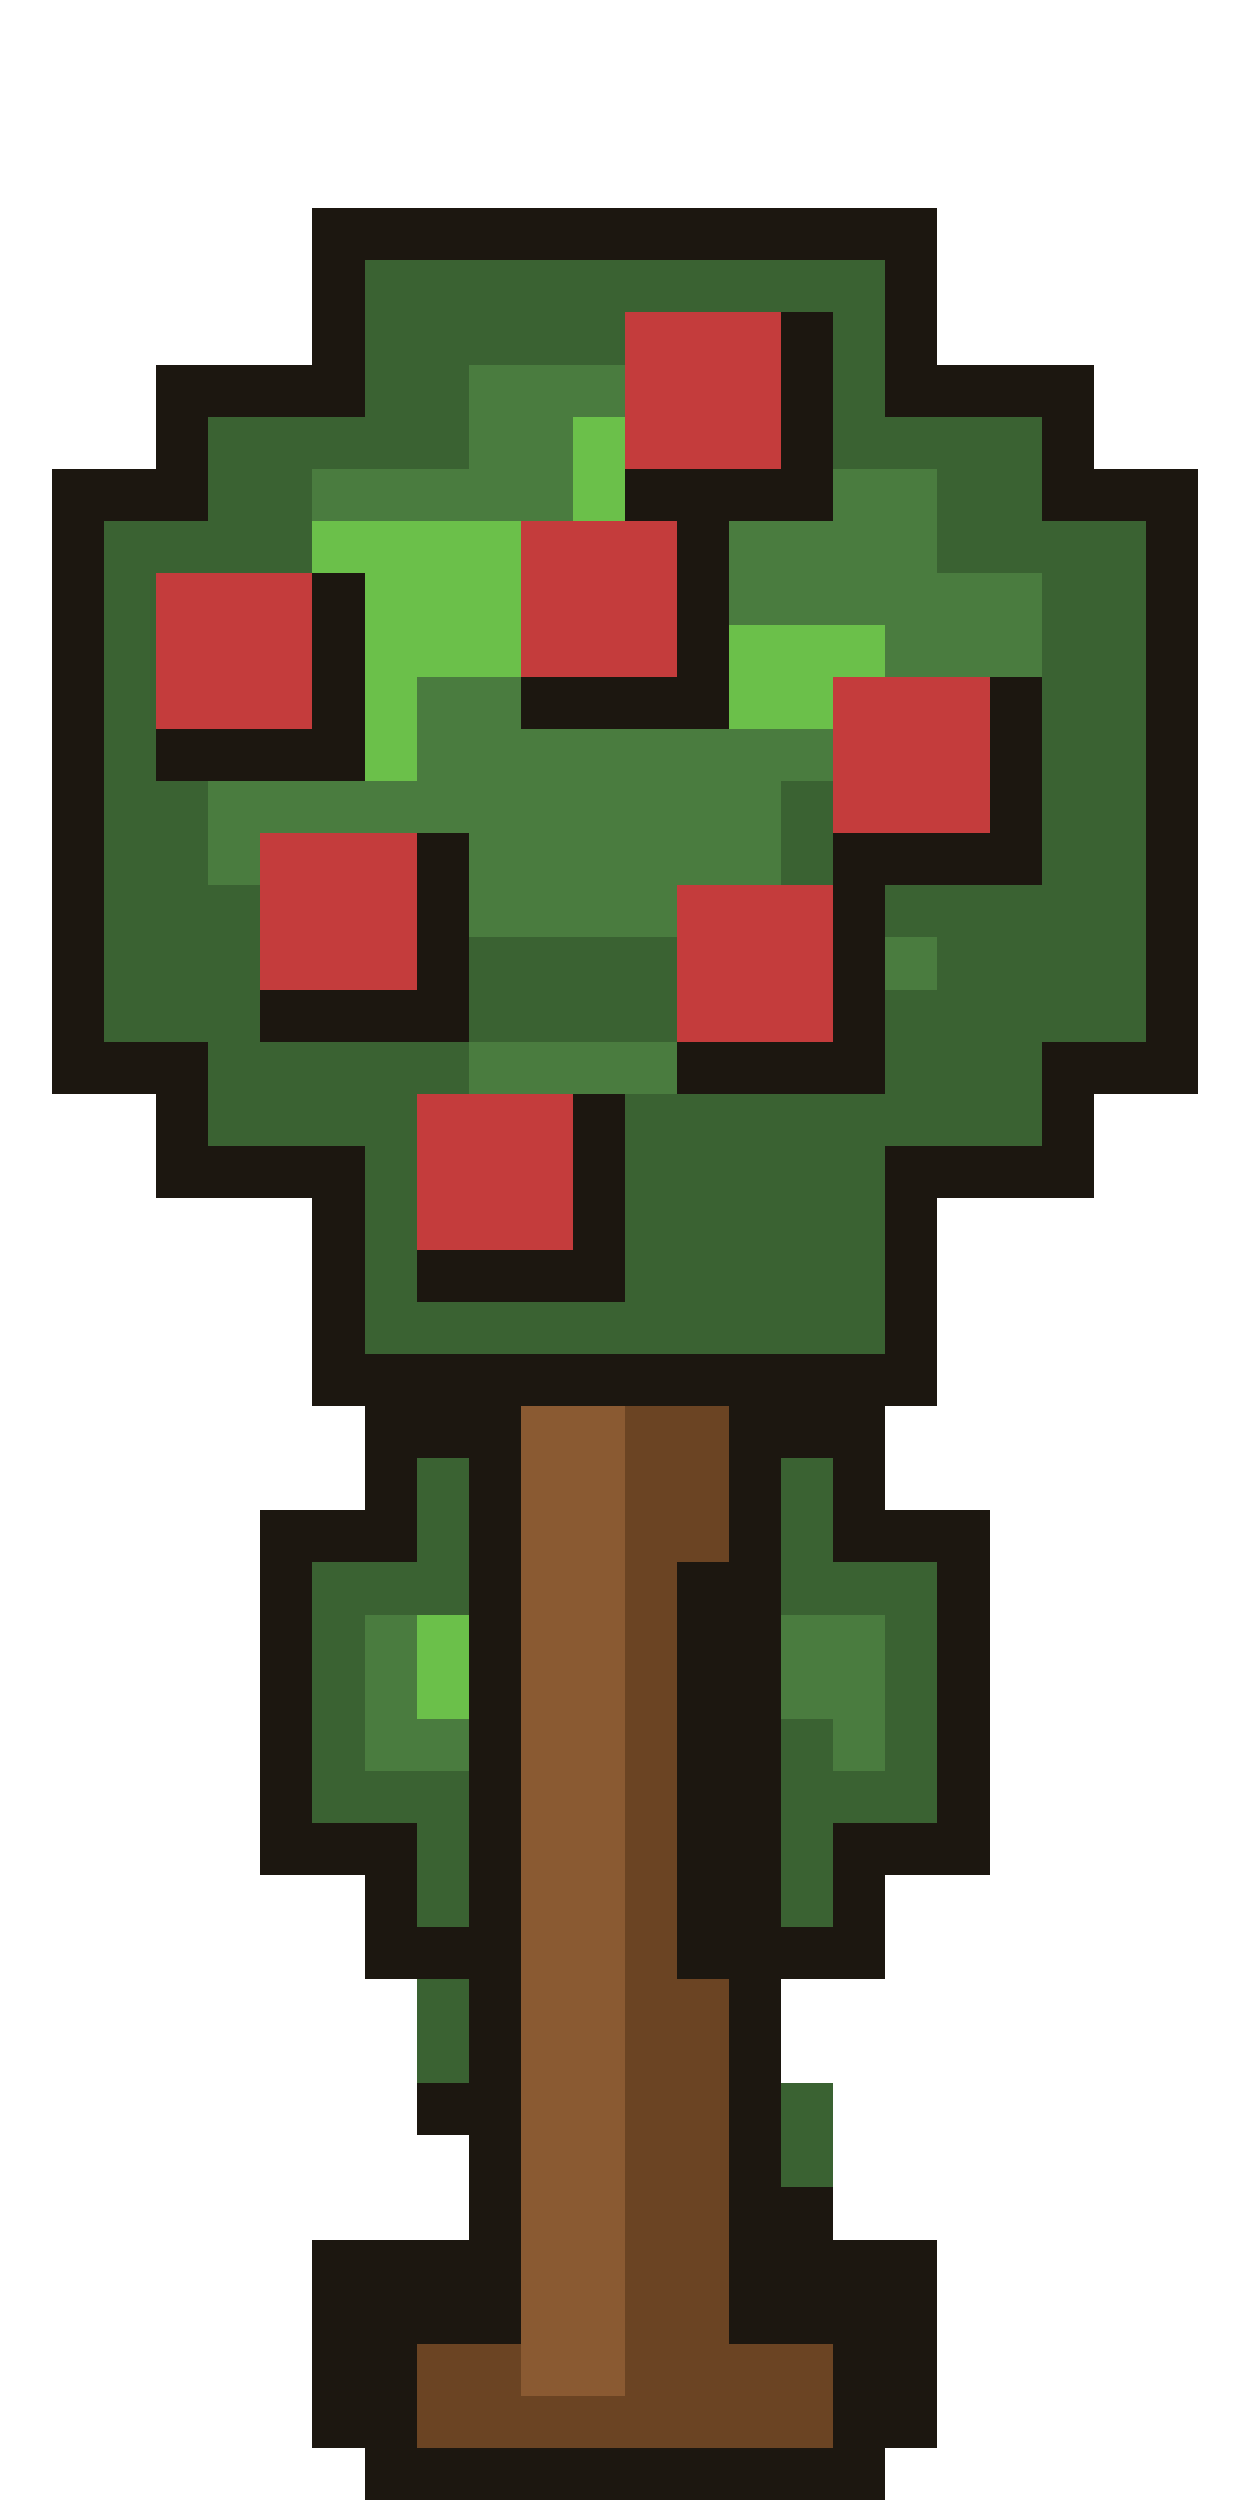
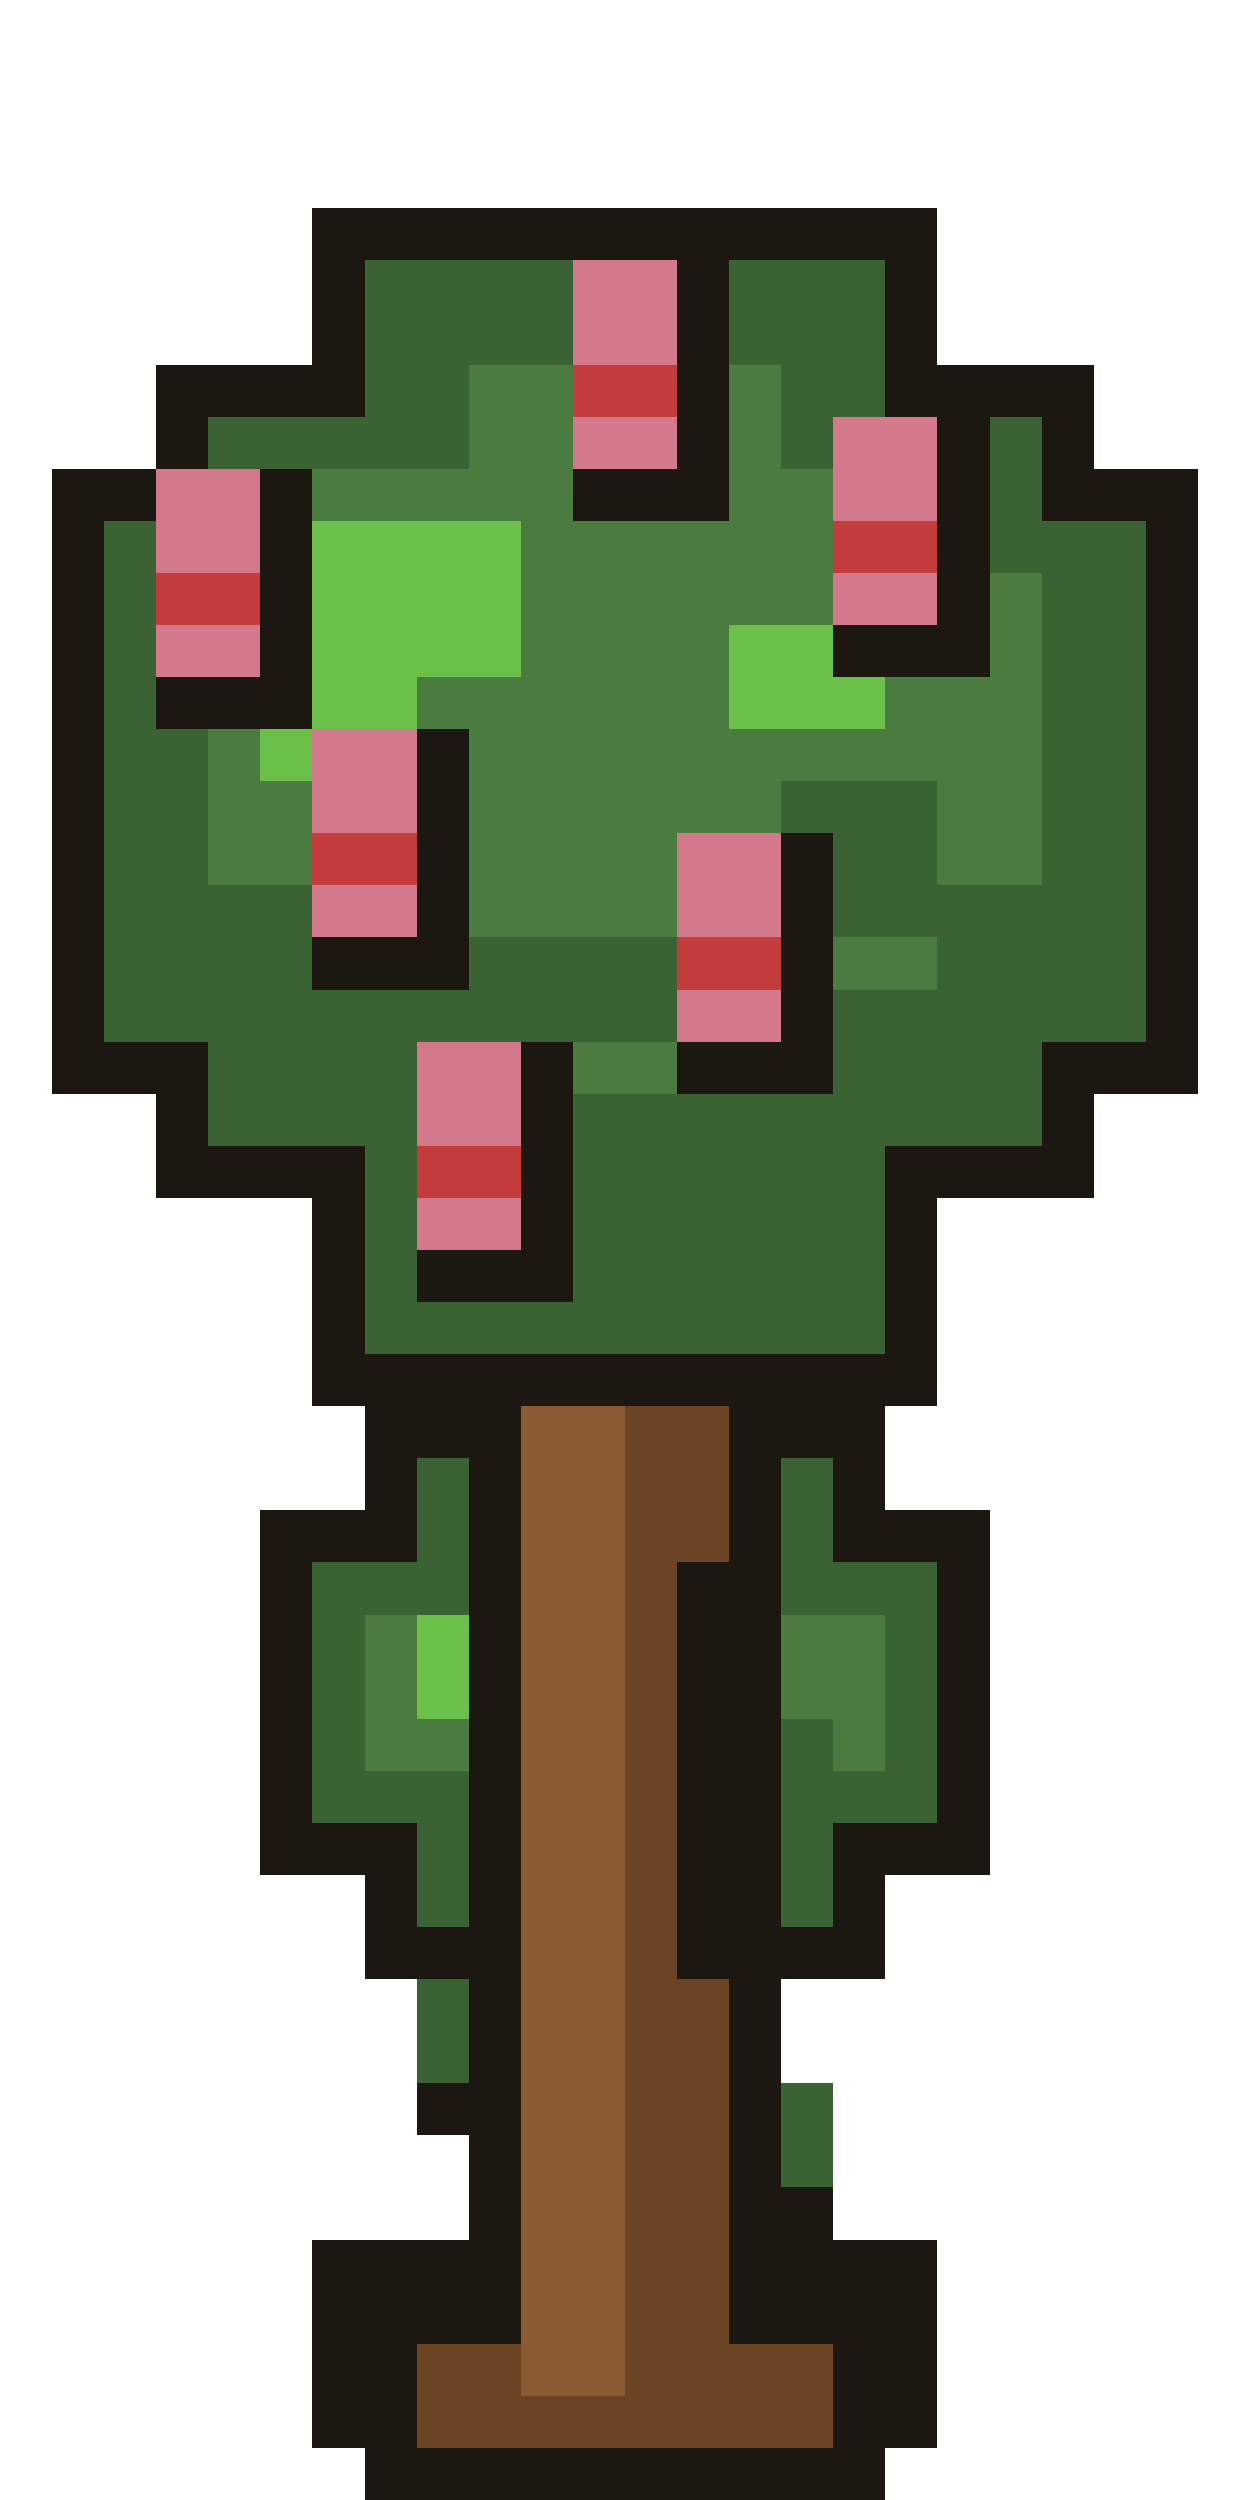
<svg xmlns="http://www.w3.org/2000/svg" viewBox="0 0 24 48" fill="none" shape-rendering="crispEdges">
  <g id="trunk">
    <rect fill="#1c1710" x="6" y="43" width="12" height="4" />
    <rect fill="#6b4423" x="7" y="44" width="10" height="2" />
    <rect fill="#8a5a32" x="8" y="44" width="4" height="1" />
    <rect fill="#1c1710" x="9" y="32" width="6" height="16" />
    <rect fill="#1c1710" x="7" y="44" width="10" height="4" />
    <rect fill="#6b4423" x="10" y="33" width="4" height="14" />
    <rect fill="#8a5a32" x="10" y="33" width="2" height="13" />
    <rect fill="#6b4423" x="8" y="45" width="8" height="2" />
    <rect fill="#1c1710" x="13" y="36" width="1" height="8" />
    <rect fill="#1c1710" x="8" y="30" width="8" height="4" />
    <rect fill="#8a5a32" x="9" y="31" width="6" height="2" />
    <rect fill="#6b4423" x="10" y="31" width="4" height="1" />
  </g>
  <g id="grow">
    <rect fill="#1c1710" x="10" y="34" width="4" height="11" />
    <rect fill="#6b4423" x="11" y="35" width="2" height="9" />
    <rect fill="#8a5a32" x="11" y="35" width="1" height="8" />
    <rect fill="#1c1710" x="8" y="38" width="3" height="3" />
    <rect fill="#3a6232" x="8" y="38" width="2" height="2" />
    <rect fill="#1c1710" x="13" y="40" width="3" height="3" />
    <rect fill="#3a6232" x="14" y="40" width="2" height="2" />
    <rect fill="#1c1710" x="7" y="27" width="10" height="11" />
    <rect fill="#1c1710" x="5" y="29" width="14" height="7" />
    <rect fill="#3a6232" x="8" y="28" width="8" height="9" />
    <rect fill="#3a6232" x="6" y="30" width="12" height="5" />
    <rect fill="#4a7c3f" x="9" y="30" width="6" height="5" />
    <rect fill="#4a7c3f" x="7" y="31" width="10" height="3" />
    <rect fill="#6bc04a" x="8" y="31" width="3" height="2" />
    <rect fill="#3a6232" x="14" y="33" width="2" height="2" />
    <rect fill="#1c1710" x="6" y="43" width="12" height="4" />
    <rect fill="#6b4423" x="7" y="44" width="10" height="2" />
    <rect fill="#8a5a32" x="8" y="44" width="4" height="1" />
  </g>
  <g id="unripe">
    <rect fill="#1c1710" x="9" y="24" width="6" height="24" />
    <rect fill="#1c1710" x="7" y="44" width="10" height="4" />
    <rect fill="#6b4423" x="10" y="25" width="4" height="22" />
    <rect fill="#6b4423" x="8" y="45" width="8" height="2" />
    <rect fill="#8a5a32" x="10" y="25" width="2" height="21" />
    <rect fill="#1c1710" x="13" y="30" width="1" height="8" />
    <rect fill="#1c1710" x="6" y="4" width="12" height="23" />
    <rect fill="#1c1710" x="3" y="7" width="18" height="16" />
    <rect fill="#1c1710" x="1" y="9" width="22" height="12" />
    <rect fill="#3a6232" x="7" y="5" width="10" height="21" />
    <rect fill="#3a6232" x="4" y="8" width="16" height="14" />
    <rect fill="#3a6232" x="2" y="10" width="20" height="10" />
    <rect fill="#4a7c3f" x="9" y="7" width="6" height="14" />
    <rect fill="#4a7c3f" x="6" y="9" width="12" height="10" />
    <rect fill="#4a7c3f" x="4" y="11" width="16" height="6" />
    <rect fill="#6bc04a" x="6" y="10" width="4" height="3" />
    <rect fill="#6bc04a" x="5" y="13" width="3" height="2" />
    <rect fill="#6bc04a" x="11" y="8" width="2" height="2" />
    <rect fill="#6bc04a" x="14" y="12" width="3" height="2" />
    <rect fill="#3a6232" x="15" y="15" width="3" height="3" />
    <rect fill="#3a6232" x="9" y="18" width="4" height="2" />
  </g>
+   <g id="unripe-variant">
+     <rect fill="#1c1710" x="9" y="24" width="6" height="24" />
+     <rect fill="#1c1710" x="7" y="44" width="10" height="4" />
+     <rect fill="#6b4423" x="10" y="25" width="4" height="22" />
+     <rect fill="#6b4423" x="8" y="45" width="8" height="2" />
+     <rect fill="#8a5a32" x="10" y="25" width="2" height="21" />
+     <rect fill="#1c1710" x="13" y="30" width="1" height="8" />
+     <rect fill="#1c1710" x="6" y="4" width="12" height="23" />
+     <rect fill="#1c1710" x="3" y="7" width="18" height="16" />
+     <rect fill="#1c1710" x="1" y="9" width="22" height="12" />
+     <rect fill="#3a6232" x="7" y="5" width="10" height="21" />
+     <rect fill="#3a6232" x="4" y="8" width="16" height="14" />
+     <rect fill="#3a6232" x="2" y="10" width="20" height="10" />
+     <rect fill="#4a7c3f" x="9" y="7" width="6" height="14" />
+     <rect fill="#4a7c3f" x="6" y="9" width="12" height="10" />
+     <rect fill="#4a7c3f" x="4" y="11" width="16" height="6" />
+     <rect fill="#6bc04a" x="6" y="10" width="4" height="3" />
+     <rect fill="#6bc04a" x="5" y="13" width="3" height="2" />
+     <rect fill="#6bc04a" x="11" y="8" width="2" height="2" />
+     <rect fill="#6bc04a" x="14" y="12" width="3" height="2" />
+     <rect fill="#3a6232" x="15" y="15" width="3" height="3" />
+     <rect fill="#3a6232" x="9" y="18" width="4" height="2" />
+   </g>
+   <g id="unripe-variant-2">
+     <rect fill="#1c1710" x="9" y="24" width="6" height="24" />
+     <rect fill="#1c1710" x="7" y="44" width="10" height="4" />
+     <rect fill="#6b4423" x="10" y="25" width="4" height="22" />
+     <rect fill="#6b4423" x="8" y="45" width="8" height="2" />
+     <rect fill="#8a5a32" x="10" y="25" width="2" height="21" />
+     <rect fill="#1c1710" x="13" y="30" width="1" height="8" />
+     <rect fill="#1c1710" x="6" y="4" width="12" height="23" />
+     <rect fill="#1c1710" x="3" y="7" width="18" height="16" />
+     <rect fill="#1c1710" x="1" y="9" width="22" height="12" />
+     <rect fill="#3a6232" x="7" y="5" width="10" height="21" />
+     <rect fill="#3a6232" x="4" y="8" width="16" height="14" />
+     <rect fill="#3a6232" x="2" y="10" width="20" height="10" />
+     <rect fill="#4a7c3f" x="9" y="7" width="6" height="14" />
+     <rect fill="#4a7c3f" x="6" y="9" width="12" height="10" />
+     <rect fill="#4a7c3f" x="4" y="11" width="16" height="6" />
+     <rect fill="#6bc04a" x="6" y="10" width="4" height="3" />
+     <rect fill="#6bc04a" x="5" y="13" width="3" height="2" />
+     <rect fill="#6bc04a" x="11" y="8" width="2" height="2" />
+     <rect fill="#6bc04a" x="14" y="12" width="3" height="2" />
+     <rect fill="#3a6232" x="15" y="15" width="3" height="3" />
+     <rect fill="#3a6232" x="9" y="18" width="4" height="2" />
+   </g>
+   <g id="unripe-heirloom">
+     <rect fill="#1c1710" x="9" y="24" width="6" height="24" />
+     <rect fill="#1c1710" x="7" y="44" width="10" height="4" />
+     <rect fill="#6b4423" x="10" y="25" width="4" height="22" />
+     <rect fill="#6b4423" x="8" y="45" width="8" height="2" />
+     <rect fill="#8a5a32" x="10" y="25" width="2" height="21" />
+     <rect fill="#1c1710" x="13" y="30" width="1" height="8" />
+     <rect fill="#1c1710" x="6" y="4" width="12" height="23" />
+     <rect fill="#1c1710" x="3" y="7" width="18" height="16" />
+     <rect fill="#1c1710" x="1" y="9" width="22" height="12" />
+     <rect fill="#3a6232" x="7" y="5" width="10" height="21" />
+     <rect fill="#3a6232" x="4" y="8" width="16" height="14" />
+     <rect fill="#3a6232" x="2" y="10" width="20" height="10" />
+     <rect fill="#4a7c3f" x="9" y="7" width="6" height="14" />
+     <rect fill="#4a7c3f" x="6" y="9" width="12" height="10" />
+     <rect fill="#4a7c3f" x="4" y="11" width="16" height="6" />
+     <rect fill="#6bc04a" x="6" y="10" width="4" height="3" />
+     <rect fill="#6bc04a" x="5" y="13" width="3" height="2" />
+     <rect fill="#6bc04a" x="11" y="8" width="2" height="2" />
+     <rect fill="#6bc04a" x="14" y="12" width="3" height="2" />
+     <rect fill="#3a6232" x="15" y="15" width="3" height="3" />
+     <rect fill="#3a6232" x="9" y="18" width="4" height="2" />
+   </g>
  <g id="ripe">
    <rect fill="#1c1710" x="9" y="24" width="6" height="24" />
    <rect fill="#1c1710" x="7" y="44" width="10" height="4" />
    <rect fill="#6b4423" x="10" y="25" width="4" height="22" />
    <rect fill="#6b4423" x="8" y="45" width="8" height="2" />
    <rect fill="#8a5a32" x="10" y="25" width="2" height="21" />
    <rect fill="#1c1710" x="13" y="30" width="1" height="8" />
    <rect fill="#1c1710" x="6" y="4" width="12" height="23" />
    <rect fill="#1c1710" x="3" y="7" width="18" height="16" />
    <rect fill="#1c1710" x="1" y="9" width="22" height="12" />
    <rect fill="#3a6232" x="7" y="5" width="10" height="21" />
    <rect fill="#3a6232" x="4" y="8" width="16" height="14" />
    <rect fill="#3a6232" x="2" y="10" width="20" height="10" />
    <rect fill="#4a7c3f" x="9" y="7" width="6" height="14" />
    <rect fill="#4a7c3f" x="6" y="9" width="12" height="10" />
    <rect fill="#4a7c3f" x="4" y="11" width="16" height="6" />
    <rect fill="#6bc04a" x="6" y="10" width="4" height="3" />
    <rect fill="#6bc04a" x="5" y="13" width="3" height="2" />
    <rect fill="#6bc04a" x="11" y="8" width="2" height="2" />
    <rect fill="#6bc04a" x="14" y="12" width="3" height="2" />
    <rect fill="#3a6232" x="15" y="15" width="3" height="3" />
    <rect fill="#3a6232" x="9" y="18" width="4" height="2" />
    <rect fill="#1c1710" x="12" y="6" width="4" height="4" />
    <rect fill="#c43c3c" x="12" y="6" width="3" height="3" />
    <rect fill="#1c1710" x="3" y="11" width="4" height="4" />
    <rect fill="#c43c3c" x="3" y="11" width="3" height="3" />
    <rect fill="#1c1710" x="10" y="10" width="4" height="4" />
    <rect fill="#c43c3c" x="10" y="10" width="3" height="3" />
    <rect fill="#1c1710" x="16" y="13" width="4" height="4" />
    <rect fill="#c43c3c" x="16" y="13" width="3" height="3" />
    <rect fill="#1c1710" x="5" y="16" width="4" height="4" />
    <rect fill="#c43c3c" x="5" y="16" width="3" height="3" />
    <rect fill="#1c1710" x="13" y="17" width="4" height="4" />
    <rect fill="#c43c3c" x="13" y="17" width="3" height="3" />
    <rect fill="#1c1710" x="8" y="21" width="4" height="4" />
    <rect fill="#c43c3c" x="8" y="21" width="3" height="3" />
  </g>
+   <g id="ripe-variant">
+     <rect fill="#1c1710" x="9" y="24" width="6" height="24" />
+     <rect fill="#1c1710" x="7" y="44" width="10" height="4" />
+     <rect fill="#6b4423" x="10" y="25" width="4" height="22" />
+     <rect fill="#6b4423" x="8" y="45" width="8" height="2" />
+     <rect fill="#8a5a32" x="10" y="25" width="2" height="21" />
+     <rect fill="#1c1710" x="13" y="30" width="1" height="8" />
+     <rect fill="#1c1710" x="6" y="4" width="12" height="23" />
+     <rect fill="#1c1710" x="3" y="7" width="18" height="16" />
+     <rect fill="#1c1710" x="1" y="9" width="22" height="12" />
+     <rect fill="#3a6232" x="7" y="5" width="10" height="21" />
+     <rect fill="#3a6232" x="4" y="8" width="16" height="14" />
+     <rect fill="#3a6232" x="2" y="10" width="20" height="10" />
+     <rect fill="#4a7c3f" x="9" y="7" width="6" height="14" />
+     <rect fill="#4a7c3f" x="6" y="9" width="12" height="10" />
+     <rect fill="#4a7c3f" x="4" y="11" width="16" height="6" />
+     <rect fill="#6bc04a" x="6" y="10" width="4" height="3" />
+     <rect fill="#6bc04a" x="5" y="13" width="3" height="2" />
+     <rect fill="#6bc04a" x="11" y="8" width="2" height="2" />
+     <rect fill="#6bc04a" x="14" y="12" width="3" height="2" />
+     <rect fill="#3a6232" x="15" y="15" width="3" height="3" />
+     <rect fill="#3a6232" x="9" y="18" width="4" height="2" />
+     <rect fill="#1c1710" x="10" y="8" width="3" height="3" />
+     <rect fill="#8b3a2a" x="10" y="8" width="2" height="2" />
+     <rect fill="#1c1710" x="7" y="11" width="3" height="3" />
+     <rect fill="#8b3a2a" x="7" y="11" width="2" height="2" />
+     <rect fill="#1c1710" x="14" y="10" width="3" height="3" />
+     <rect fill="#8b3a2a" x="14" y="10" width="2" height="2" />
+     <rect fill="#1c1710" x="5" y="14" width="3" height="3" />
+     <rect fill="#8b3a2a" x="5" y="14" width="2" height="2" />
+     <rect fill="#1c1710" x="12" y="13" width="3" height="3" />
+     <rect fill="#8b3a2a" x="12" y="13" width="2" height="2" />
+     <rect fill="#1c1710" x="8" y="17" width="3" height="3" />
+     <rect fill="#8b3a2a" x="8" y="17" width="2" height="2" />
+     <rect fill="#1c1710" x="15" y="16" width="3" height="3" />
+     <rect fill="#8b3a2a" x="15" y="16" width="2" height="2" />
+     <rect fill="#1c1710" x="9" y="20" width="3" height="3" />
+     <rect fill="#8b3a2a" x="9" y="20" width="2" height="2" />
+   </g>
+   <g id="ripe-variant-2">
+     <rect fill="#1c1710" x="9" y="24" width="6" height="24" />
+     <rect fill="#1c1710" x="7" y="44" width="10" height="4" />
+     <rect fill="#6b4423" x="10" y="25" width="4" height="22" />
+     <rect fill="#6b4423" x="8" y="45" width="8" height="2" />
+     <rect fill="#8a5a32" x="10" y="25" width="2" height="21" />
+     <rect fill="#1c1710" x="13" y="30" width="1" height="8" />
+     <rect fill="#1c1710" x="6" y="4" width="12" height="23" />
+     <rect fill="#1c1710" x="3" y="7" width="18" height="16" />
+     <rect fill="#1c1710" x="1" y="9" width="22" height="12" />
+     <rect fill="#3a6232" x="7" y="5" width="10" height="21" />
+     <rect fill="#3a6232" x="4" y="8" width="16" height="14" />
+     <rect fill="#3a6232" x="2" y="10" width="20" height="10" />
+     <rect fill="#4a7c3f" x="9" y="7" width="6" height="14" />
+     <rect fill="#4a7c3f" x="6" y="9" width="12" height="10" />
+     <rect fill="#4a7c3f" x="4" y="11" width="16" height="6" />
+     <rect fill="#6bc04a" x="6" y="10" width="4" height="3" />
+     <rect fill="#6bc04a" x="5" y="13" width="3" height="2" />
+     <rect fill="#6bc04a" x="11" y="8" width="2" height="2" />
+     <rect fill="#6bc04a" x="14" y="12" width="3" height="2" />
+     <rect fill="#3a6232" x="15" y="15" width="3" height="3" />
+     <rect fill="#3a6232" x="9" y="18" width="4" height="2" />
+     <rect fill="#1c1710" x="10" y="6" width="4" height="4" />
+     <rect fill="#d4a017" x="10" y="6" width="3" height="3" />
+     <rect fill="#1c1710" x="3" y="11" width="4" height="4" />
+     <rect fill="#d4a017" x="3" y="11" width="3" height="3" />
+     <rect fill="#1c1710" x="16" y="9" width="4" height="4" />
+     <rect fill="#d4a017" x="16" y="9" width="3" height="3" />
+     <rect fill="#1c1710" x="6" y="16" width="4" height="4" />
+     <rect fill="#d4a017" x="6" y="16" width="3" height="3" />
+     <rect fill="#1c1710" x="14" y="17" width="4" height="4" />
+     <rect fill="#d4a017" x="14" y="17" width="3" height="3" />
+     <rect fill="#1c1710" x="9" y="21" width="4" height="4" />
+     <rect fill="#d4a017" x="9" y="21" width="3" height="3" />
+   </g>
+   <g id="ripe-heirloom">
+     <rect fill="#1c1710" x="9" y="24" width="6" height="24" />
+     <rect fill="#1c1710" x="7" y="44" width="10" height="4" />
+     <rect fill="#6b4423" x="10" y="25" width="4" height="22" />
+     <rect fill="#6b4423" x="8" y="45" width="8" height="2" />
+     <rect fill="#8a5a32" x="10" y="25" width="2" height="21" />
+     <rect fill="#1c1710" x="13" y="30" width="1" height="8" />
+     <rect fill="#1c1710" x="6" y="4" width="12" height="23" />
+     <rect fill="#1c1710" x="3" y="7" width="18" height="16" />
+     <rect fill="#1c1710" x="1" y="9" width="22" height="12" />
+     <rect fill="#3a6232" x="7" y="5" width="10" height="21" />
+     <rect fill="#3a6232" x="4" y="8" width="16" height="14" />
+     <rect fill="#3a6232" x="2" y="10" width="20" height="10" />
+     <rect fill="#4a7c3f" x="9" y="7" width="6" height="14" />
+     <rect fill="#4a7c3f" x="6" y="9" width="12" height="10" />
+     <rect fill="#4a7c3f" x="4" y="11" width="16" height="6" />
+     <rect fill="#6bc04a" x="6" y="10" width="4" height="3" />
+     <rect fill="#6bc04a" x="5" y="13" width="3" height="2" />
+     <rect fill="#6bc04a" x="11" y="8" width="2" height="2" />
+     <rect fill="#6bc04a" x="14" y="12" width="3" height="2" />
+     <rect fill="#3a6232" x="15" y="15" width="3" height="3" />
+     <rect fill="#3a6232" x="9" y="18" width="4" height="2" />
+     <rect fill="#1c1710" x="11" y="5" width="3" height="5" />
+     <rect fill="#d4788c" x="11" y="5" width="2" height="4" />
+     <rect fill="#c43c3c" x="11" y="7" width="2" height="1" />
+     <rect fill="#1c1710" x="3" y="9" width="3" height="5" />
+     <rect fill="#d4788c" x="3" y="9" width="2" height="4" />
+     <rect fill="#c43c3c" x="3" y="11" width="2" height="1" />
+     <rect fill="#1c1710" x="16" y="8" width="3" height="5" />
+     <rect fill="#d4788c" x="16" y="8" width="2" height="4" />
+     <rect fill="#c43c3c" x="16" y="10" width="2" height="1" />
+     <rect fill="#1c1710" x="6" y="14" width="3" height="5" />
+     <rect fill="#d4788c" x="6" y="14" width="2" height="4" />
+     <rect fill="#c43c3c" x="6" y="16" width="2" height="1" />
+     <rect fill="#1c1710" x="13" y="16" width="3" height="5" />
+     <rect fill="#d4788c" x="13" y="16" width="2" height="4" />
+     <rect fill="#c43c3c" x="13" y="18" width="2" height="1" />
+     <rect fill="#1c1710" x="8" y="20" width="3" height="5" />
+     <rect fill="#d4788c" x="8" y="20" width="2" height="4" />
+     <rect fill="#c43c3c" x="8" y="22" width="2" height="1" />
+   </g>
</svg>
